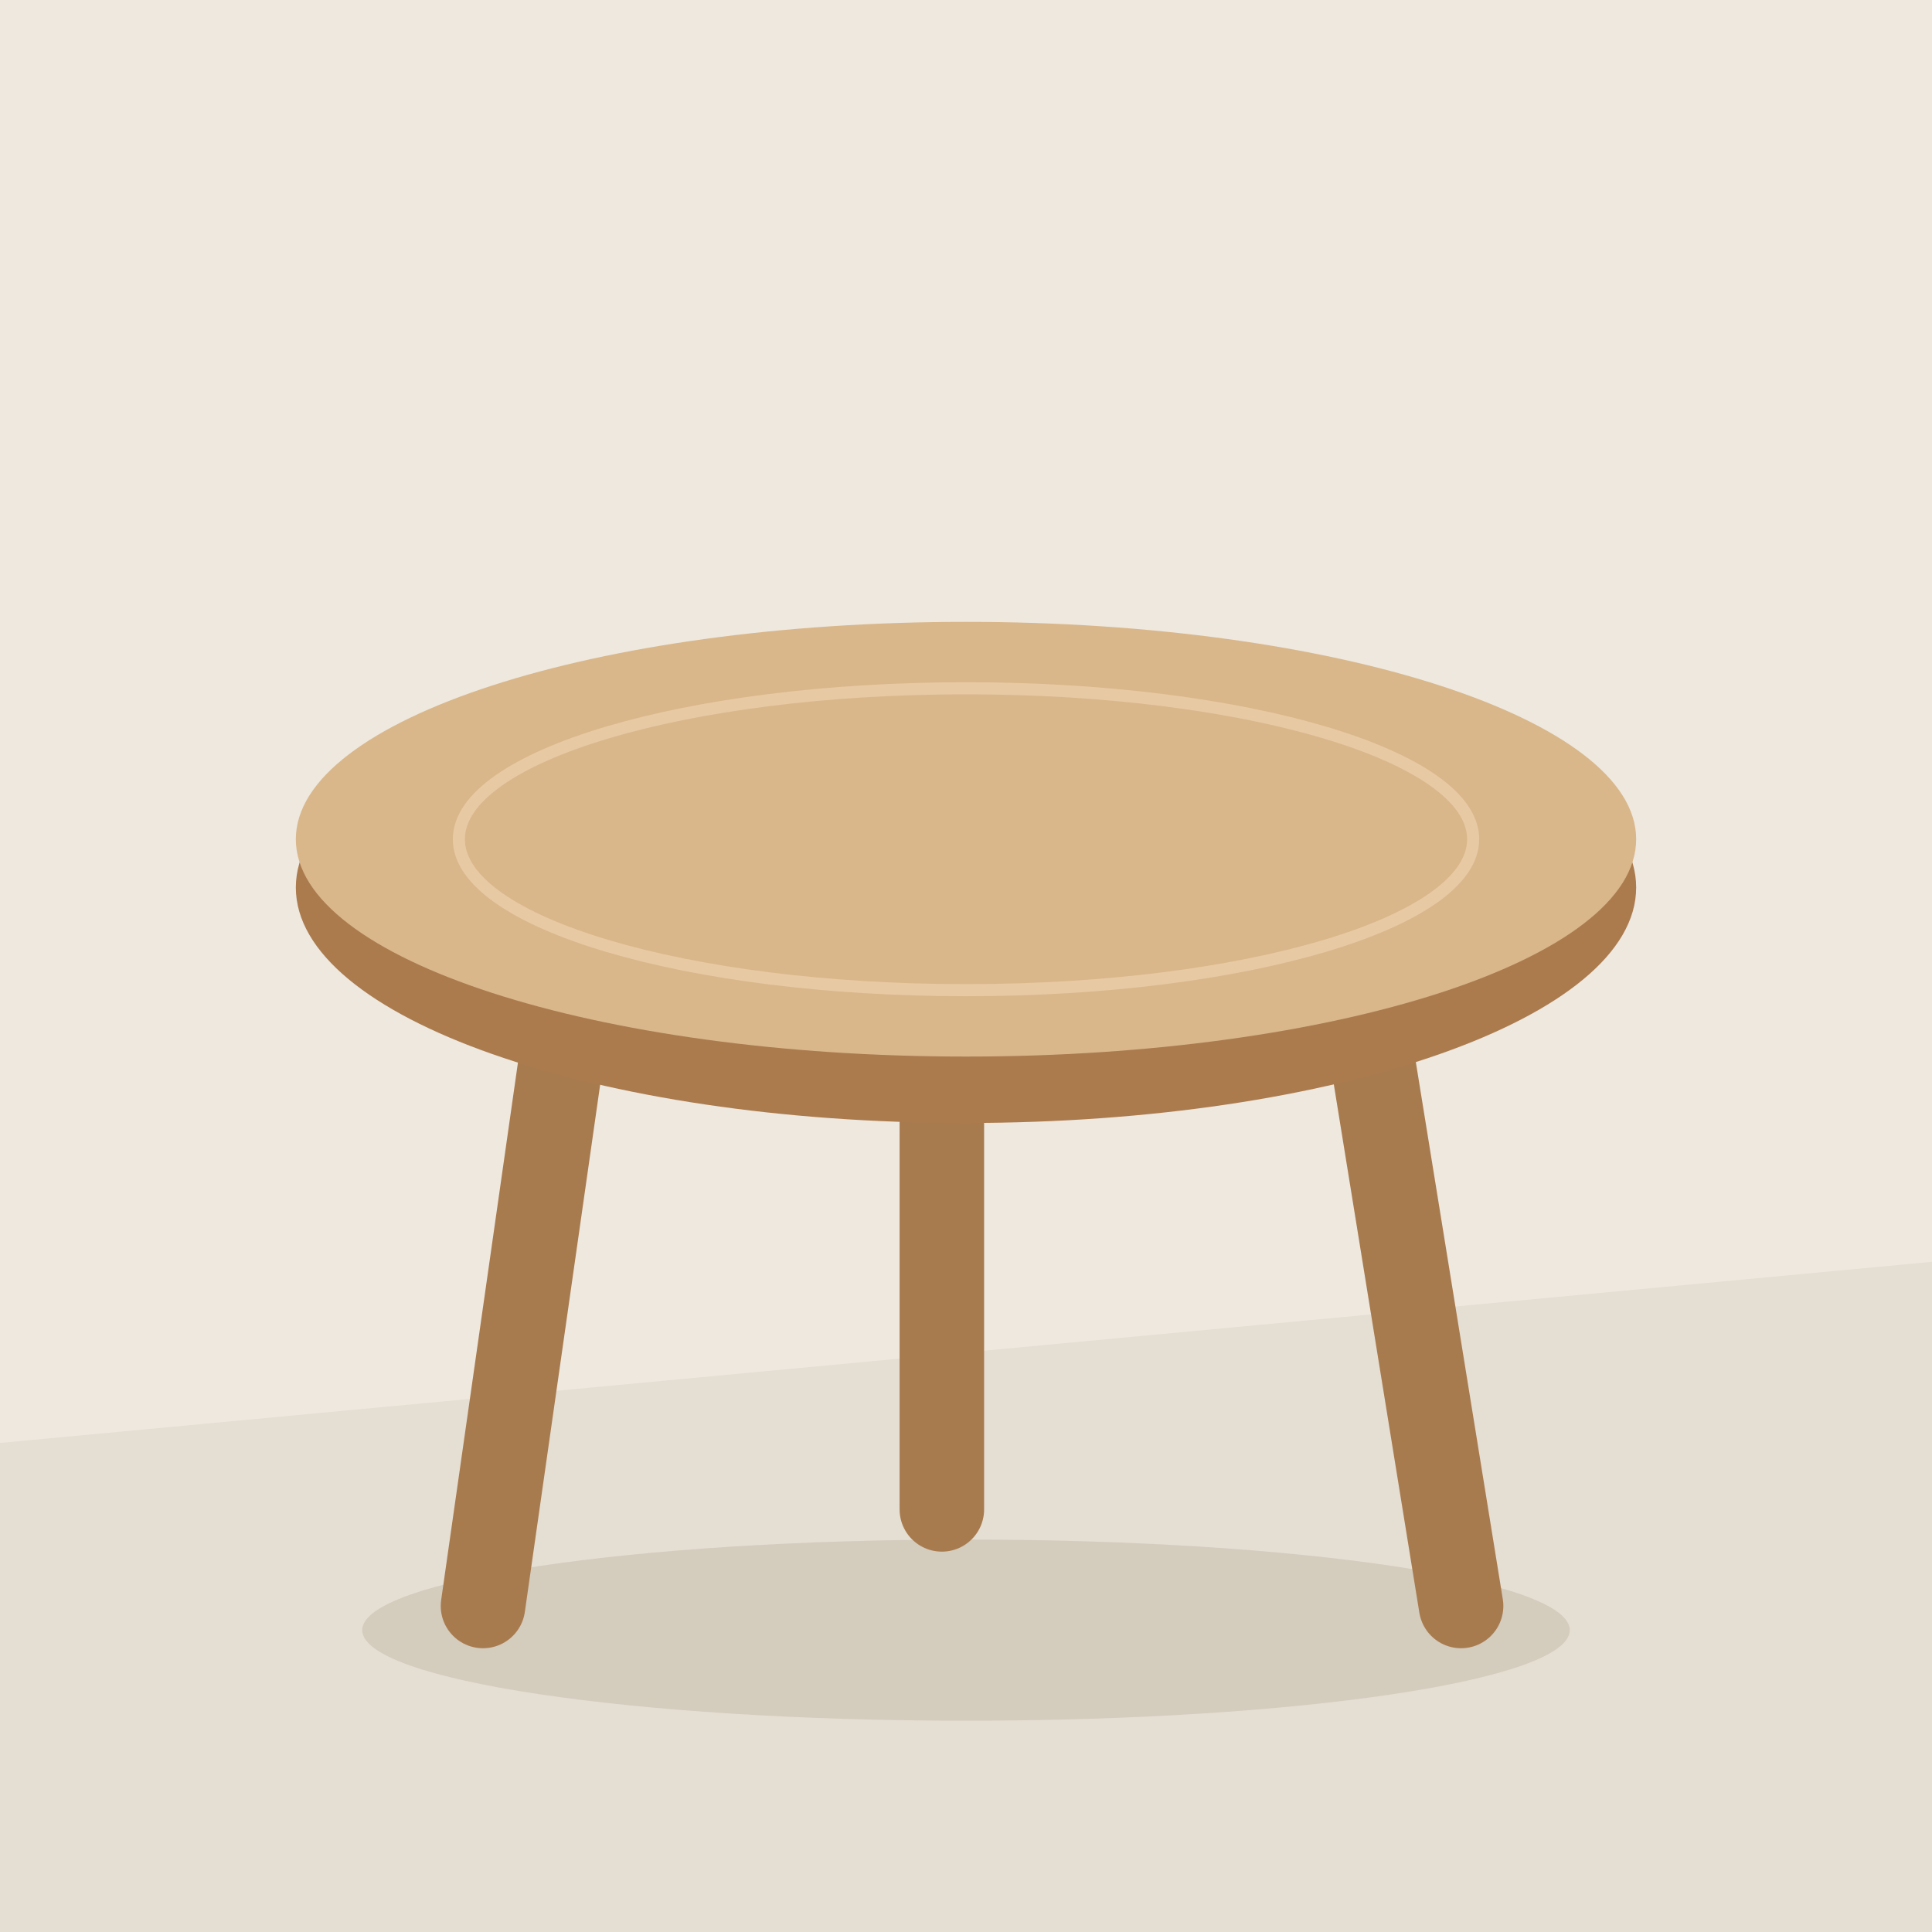
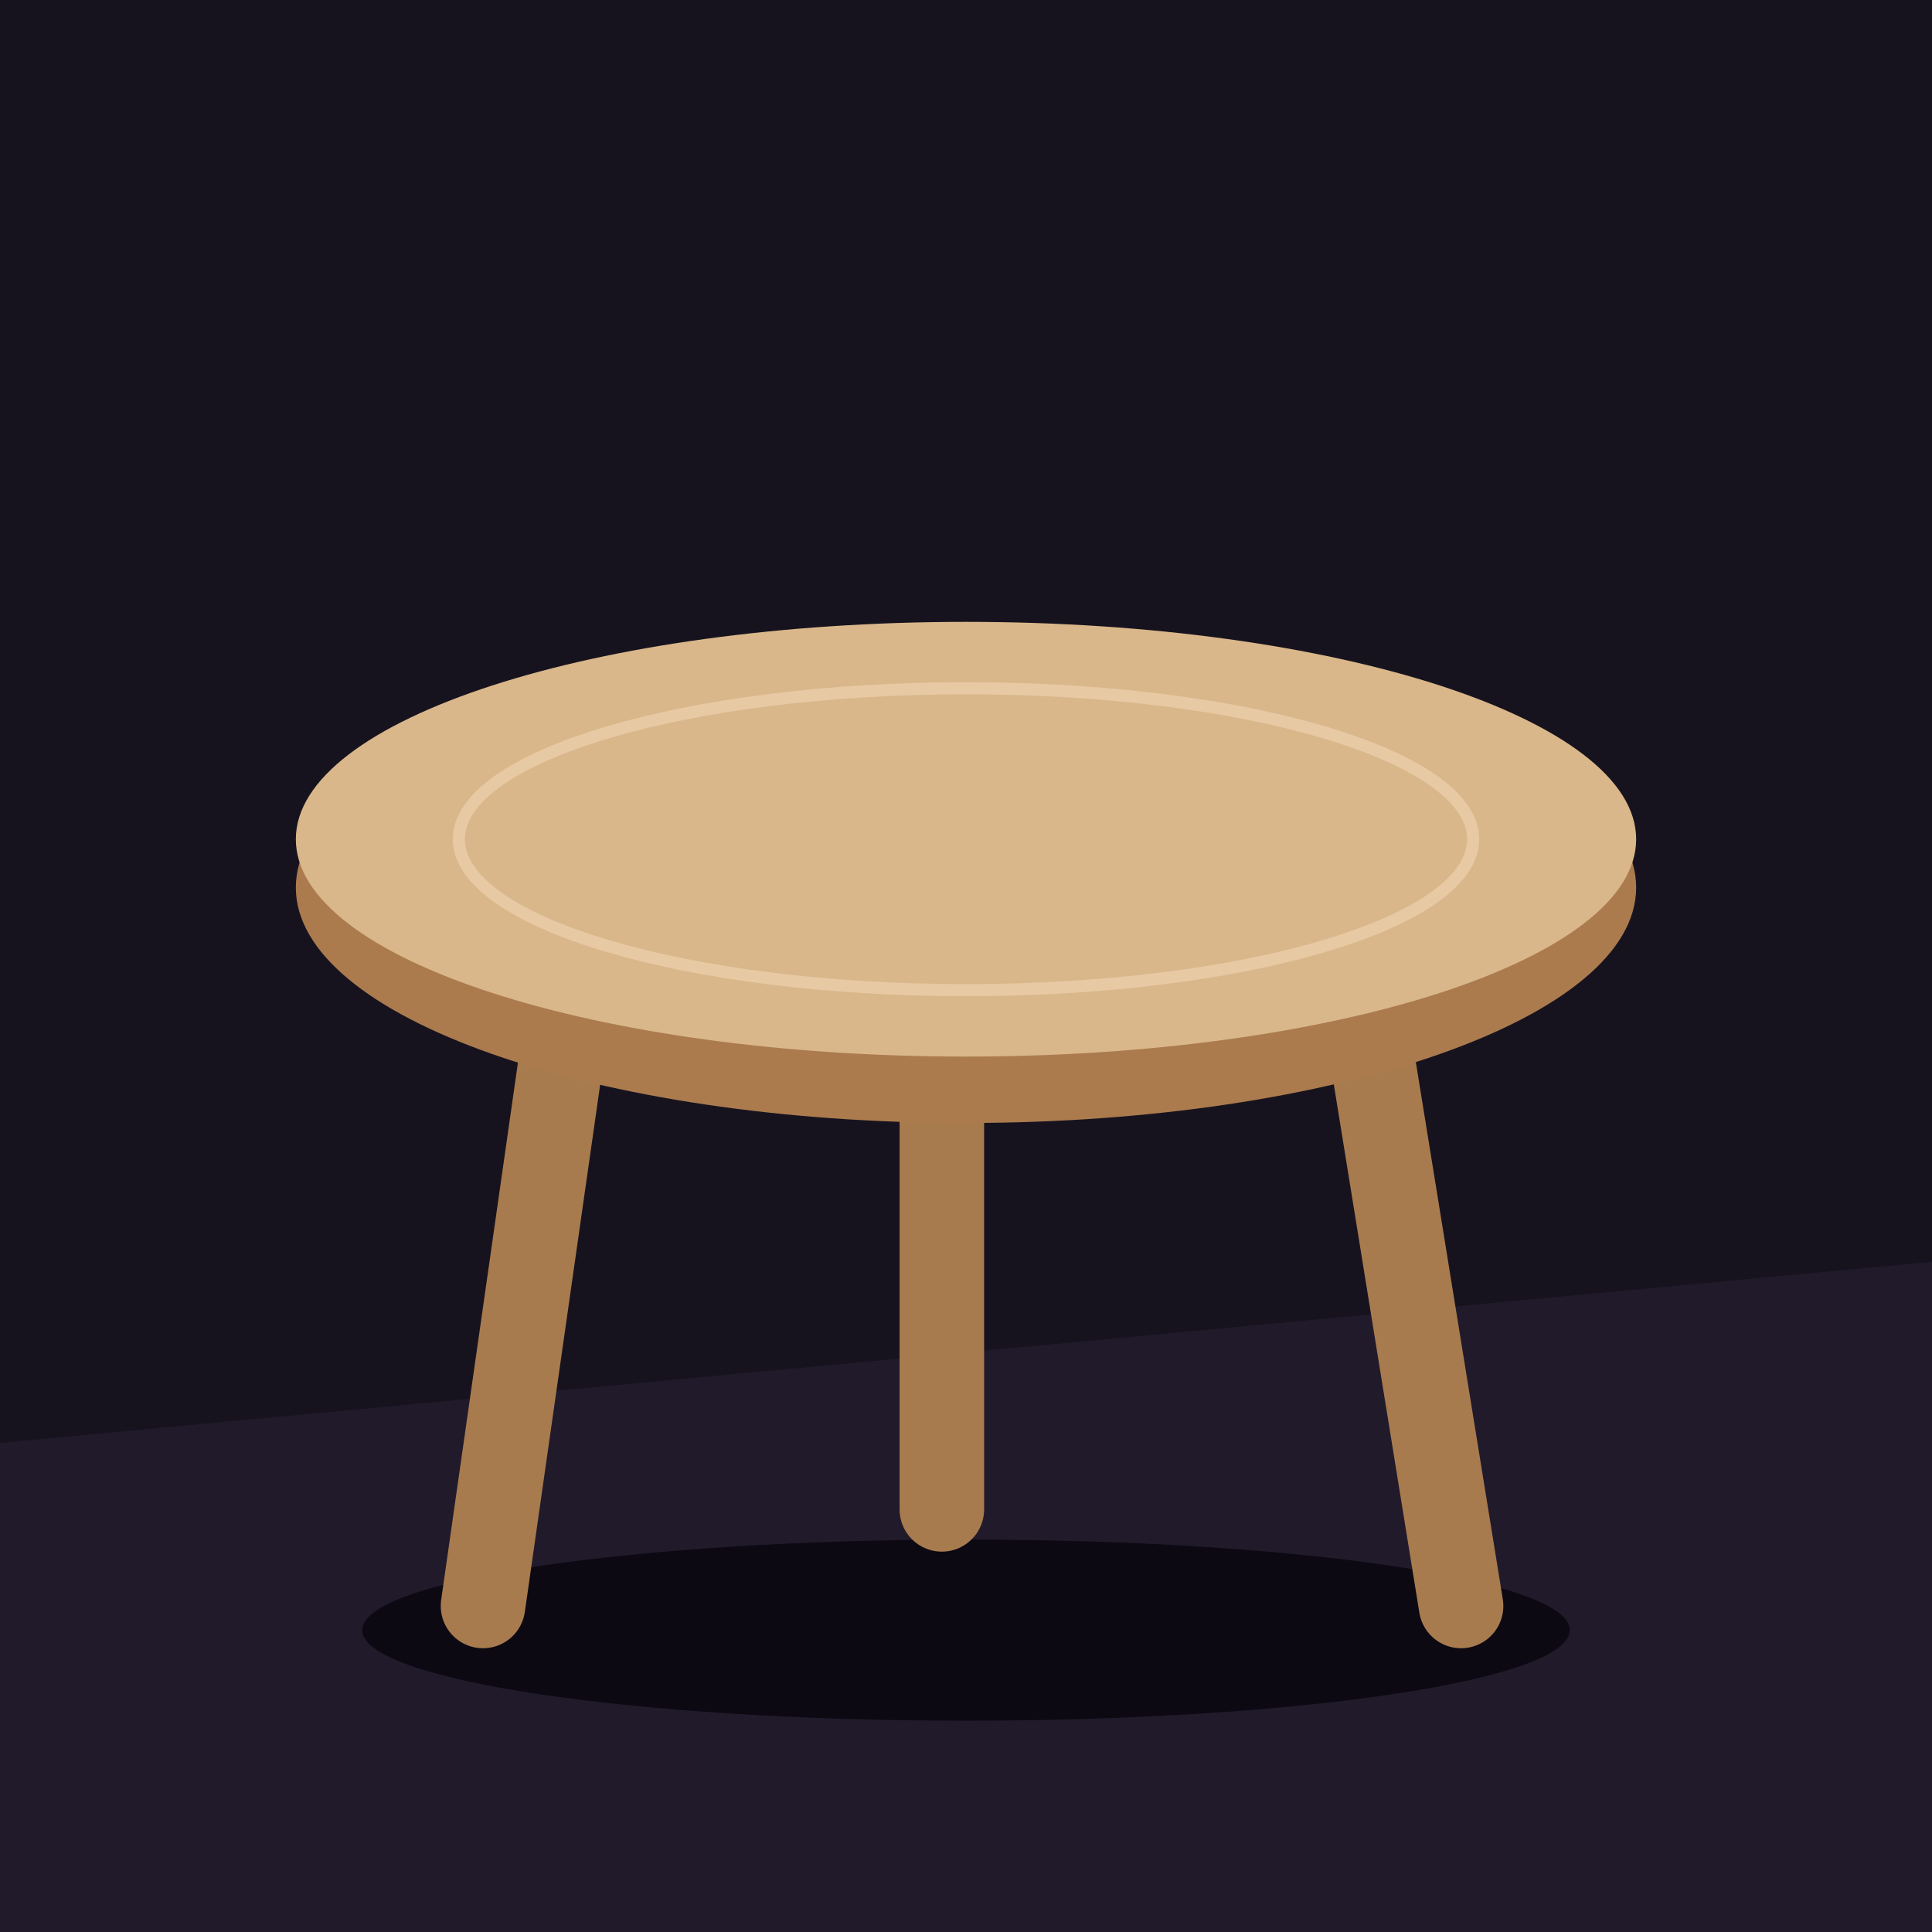
<svg xmlns="http://www.w3.org/2000/svg" width="320" height="320" viewBox="0 0 320 320">
-   <rect width="320" height="320" fill="#eee8df" />
-   <path d="M0 239L320 209V320H0Z" fill="#e5ded2" />
-   <ellipse cx="160" cy="270" rx="100" ry="15" fill="#d4ccbd" />
+   <rect width="320" height="320" fill="#17131e" />
+   <path d="M0 239L320 209V320H0Z" fill="#211a2b" />
+   <ellipse cx="160" cy="270" rx="100" ry="15" fill="#0c0912" />
  <path d="M95 161L80 266M225 161L242 266M156 172L156 250" stroke="#a87b4f" stroke-width="14" stroke-linecap="round" />
  <ellipse cx="160" cy="147" rx="111" ry="39" fill="#ab7b4e" />
  <ellipse cx="160" cy="139" rx="111" ry="36" fill="#d9b78a" />
  <ellipse cx="160" cy="139" rx="84" ry="25" fill="none" stroke="#e7c9a4" stroke-width="2" />
</svg>
